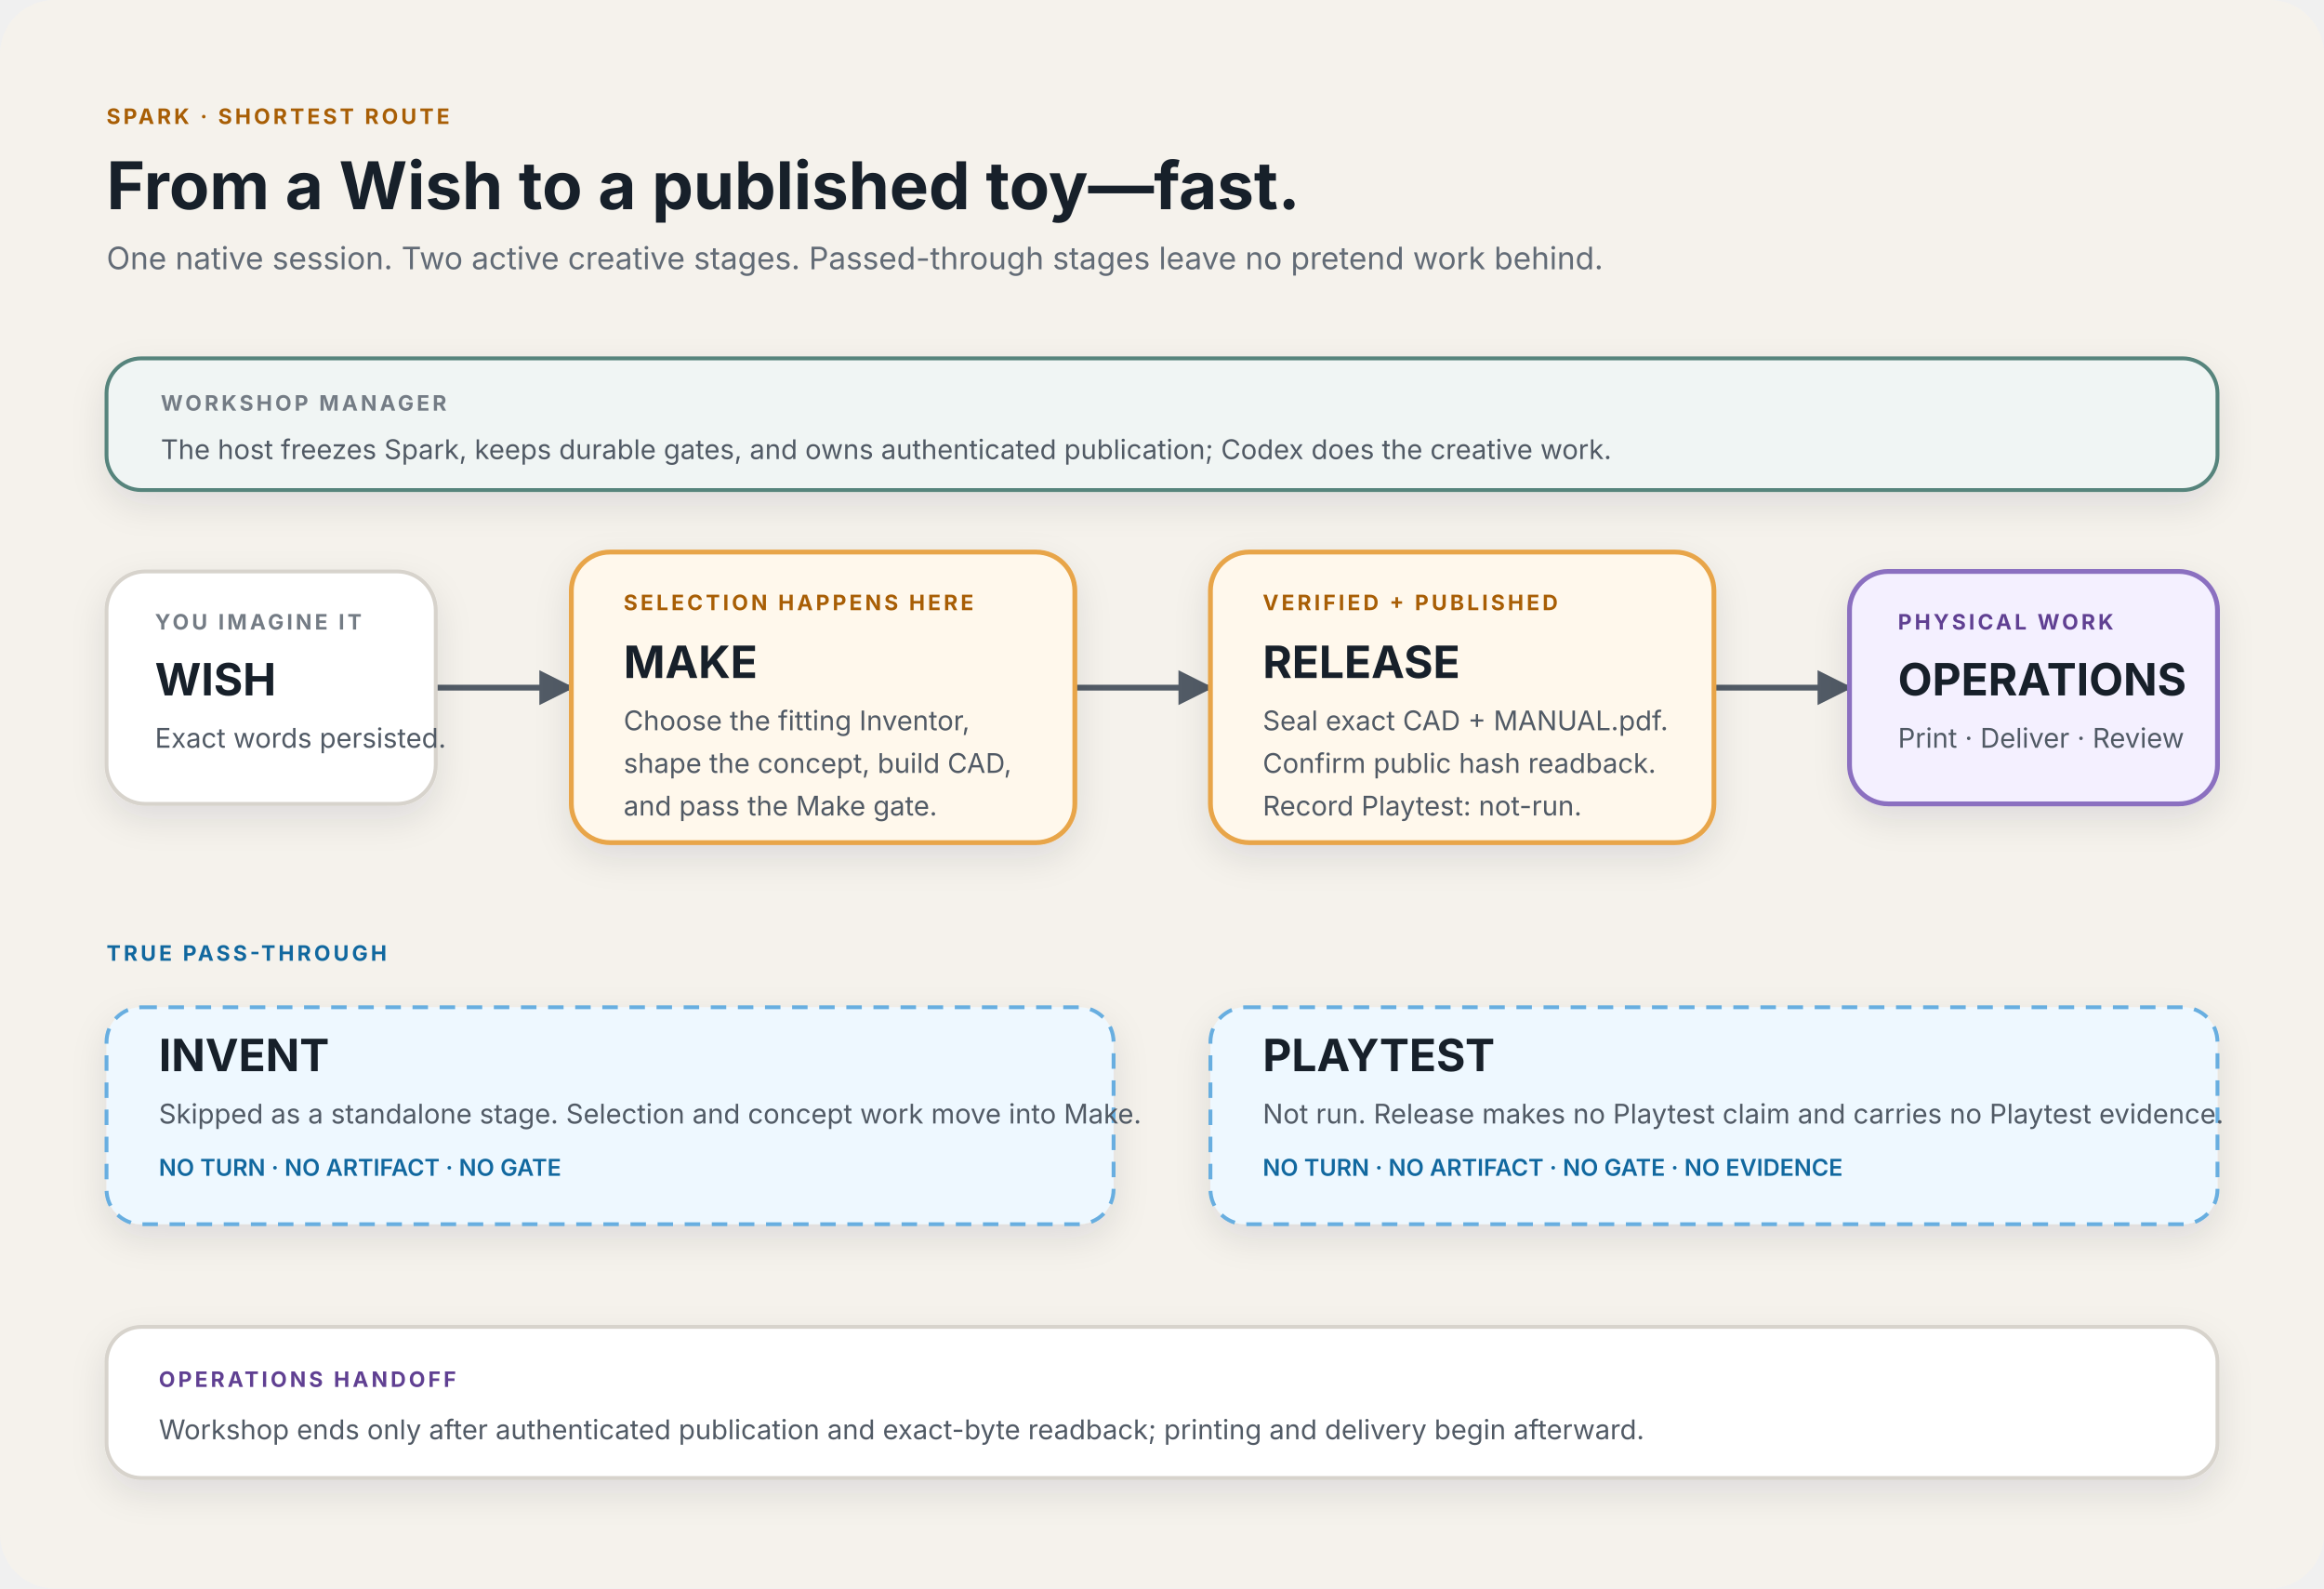
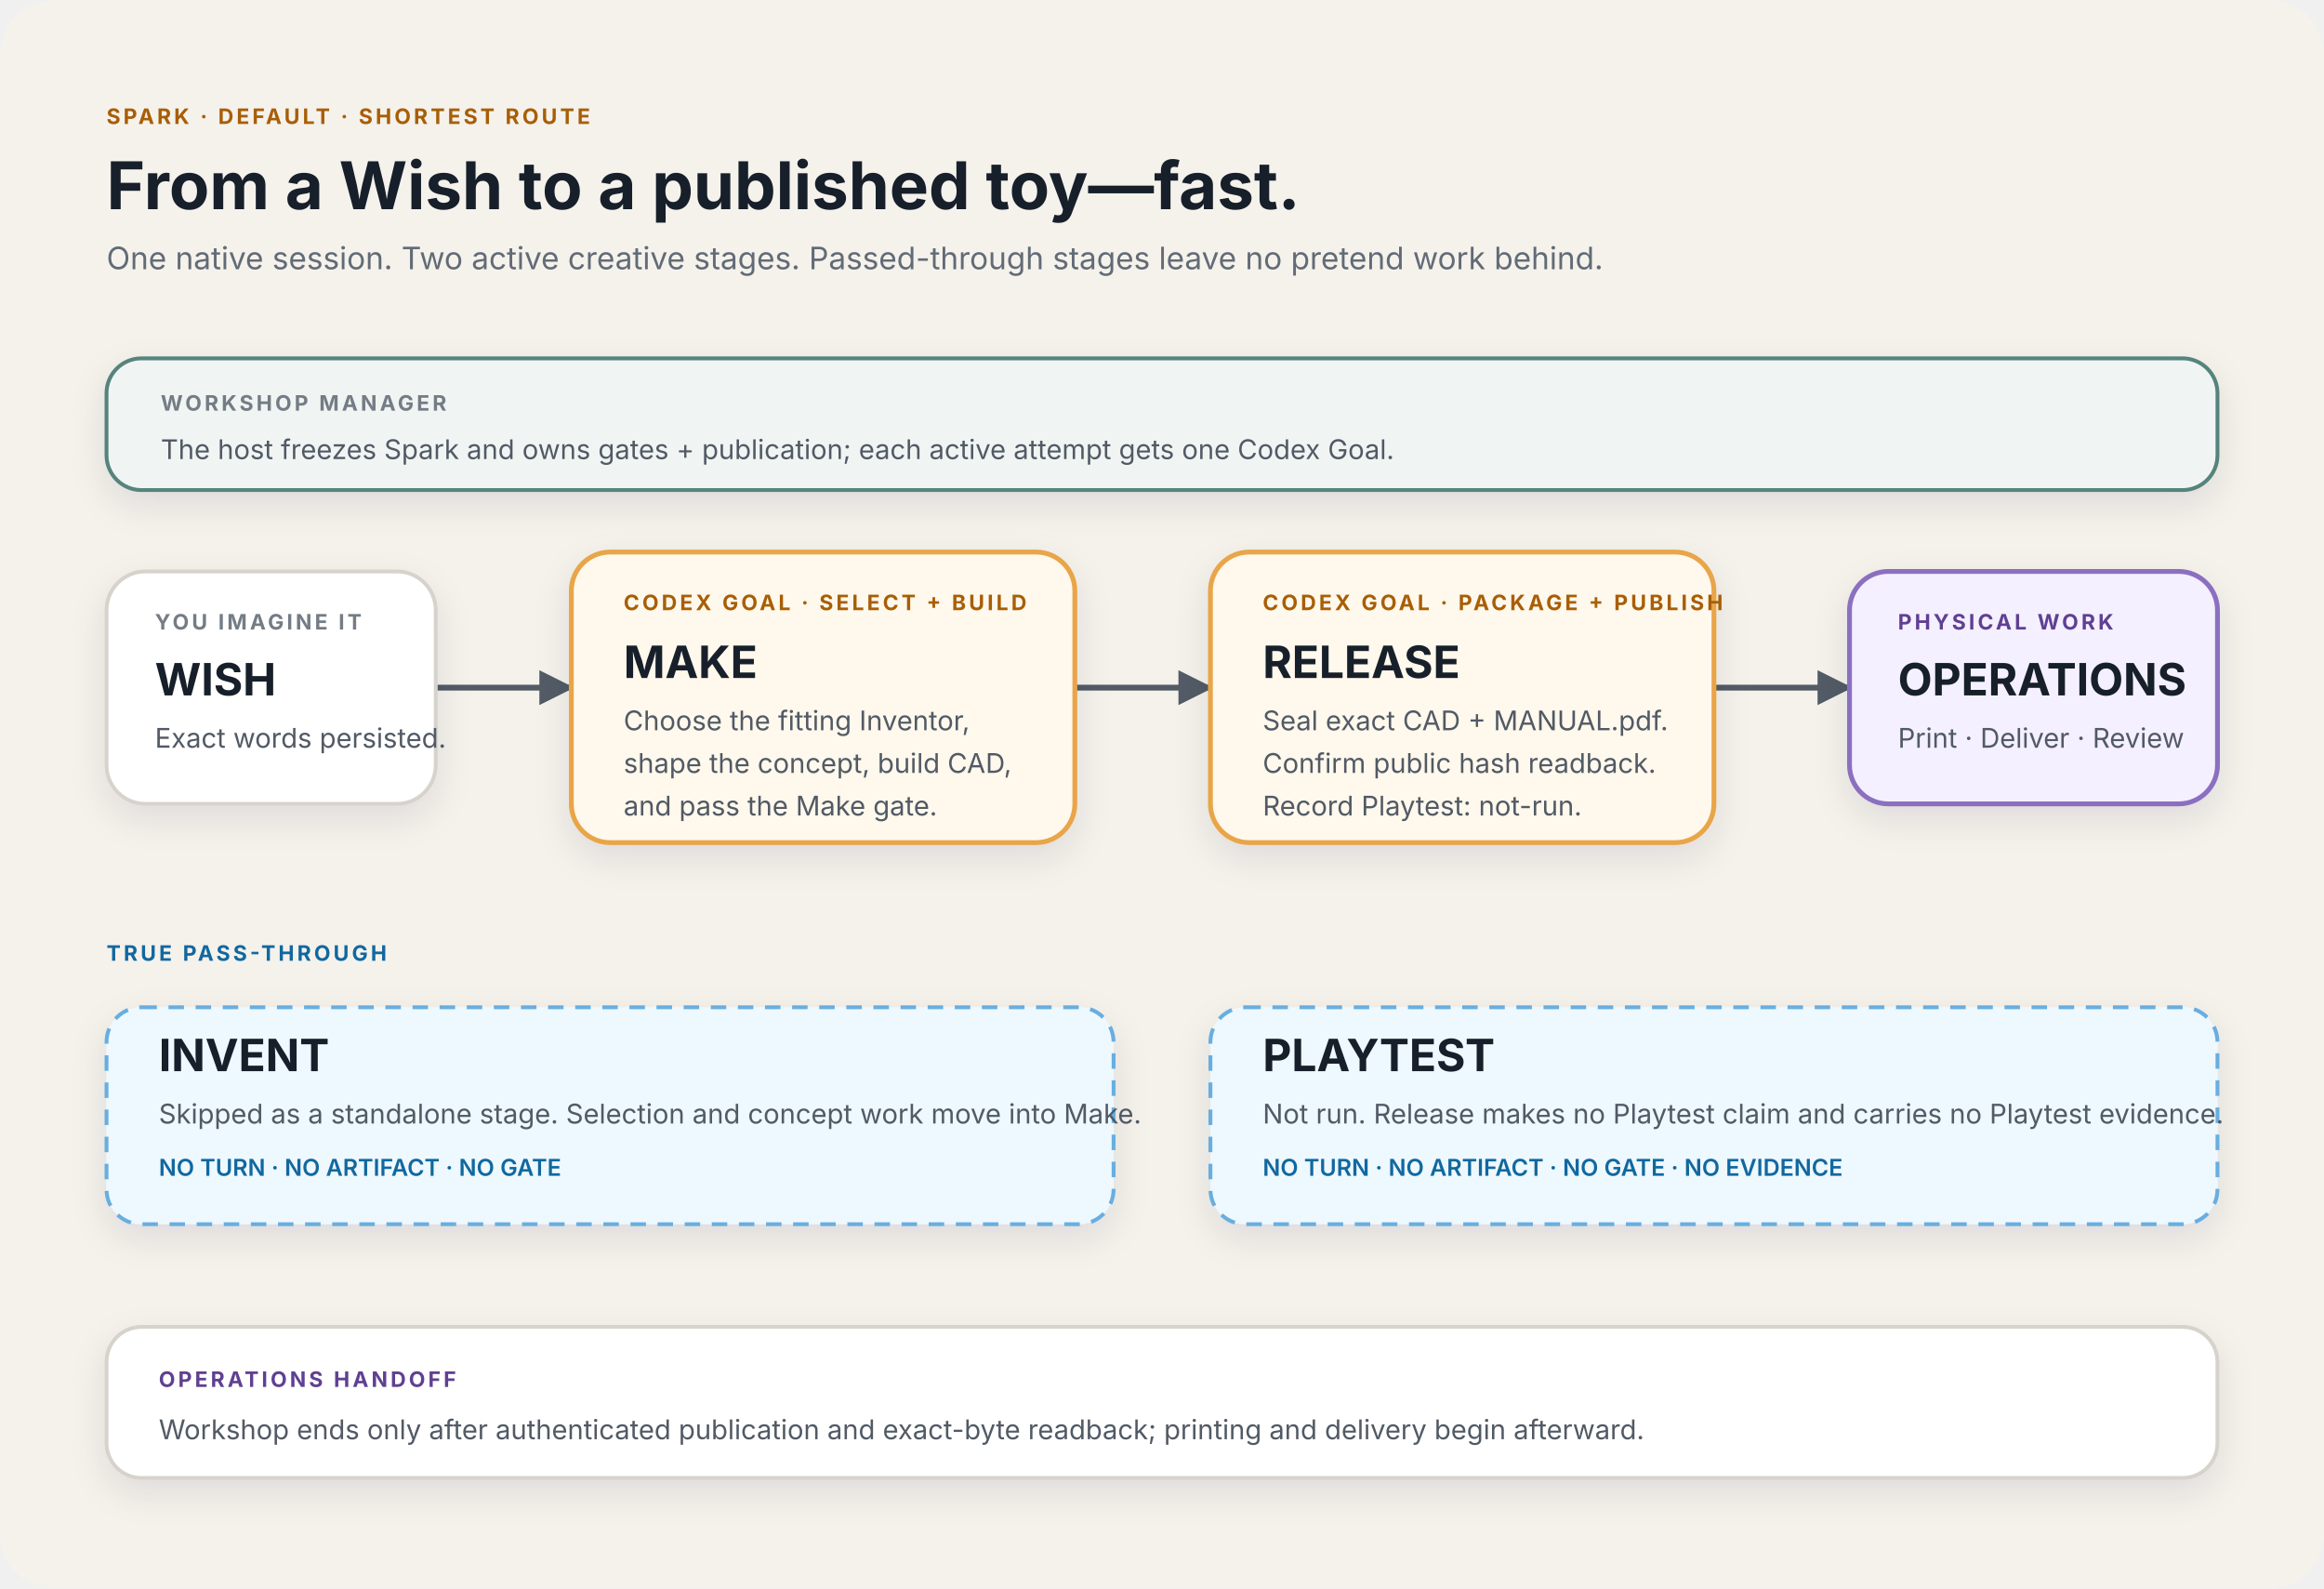
<svg xmlns="http://www.w3.org/2000/svg" viewBox="0 0 1200 820" role="img" aria-labelledby="title description">
  <defs>
    <filter id="shadow" x="-20%" y="-25%" width="140%" height="170%">
      <feDropShadow dx="0" dy="7" stdDeviation="9" flood-color="#17202a" flood-opacity="0.10" />
    </filter>
    <marker id="arrow" viewBox="0 0 12 12" markerWidth="18" markerHeight="18" refX="11" refY="6" orient="auto" markerUnits="userSpaceOnUse" overflow="visible">
      <polygon points="0,0 12,6 0,12" fill="#525b66" />
    </marker>
    <style>
      .title { font: 700 34px -apple-system, BlinkMacSystemFont, "Segoe UI", sans-serif; fill: #17202a; }
      .subtitle { font: 400 16px -apple-system, BlinkMacSystemFont, "Segoe UI", sans-serif; fill: #626b76; }
      .eyebrow { font: 700 11px -apple-system, BlinkMacSystemFont, "Segoe UI", sans-serif; letter-spacing: 1.5px; fill: #747c85; }
      .heading { font: 700 23px -apple-system, BlinkMacSystemFont, "Segoe UI", sans-serif; fill: #17202a; }
      .body { font: 400 14px -apple-system, BlinkMacSystemFont, "Segoe UI", sans-serif; fill: #515a65; }
      .small { font: 600 12px -apple-system, BlinkMacSystemFont, "Segoe UI", sans-serif; fill: #626b76; }
      .route { fill: none; stroke: #525b66; stroke-width: 3; marker-end: url(#arrow); }
      .node { fill: #ffffff; stroke: #d7d3cc; stroke-width: 2; }
      .manager { fill: #f0f5f4; stroke: #56847c; stroke-width: 2; }
      .active { fill: #fff8ec; stroke: #e8a548; stroke-width: 2.5; }
      .skip { fill: #eef8ff; stroke: #67aee0; stroke-width: 2; stroke-dasharray: 8 6; }
      .release { fill: #fff8ec; stroke: #e8a548; stroke-width: 2.5; }
      .ops { fill: #f4f0ff; stroke: #8b6fc0; stroke-width: 2.5; }
      .orange { fill: #a85e05; }
      .blue { fill: #11689f; }
      .purple { fill: #604092; }
    </style>
  </defs>
  <rect width="1200" height="820" rx="28" fill="#f5f2ec" />
-   <text x="55" y="64" class="eyebrow orange">SPARK · SHORTEST ROUTE</text>
+   <text x="55" y="64" class="eyebrow orange">SPARK · DEFAULT · SHORTEST ROUTE</text>
  <text x="55" y="108" class="title">From a Wish to a published toy—fast.</text>
  <text x="55" y="139" class="subtitle">One native session. Two active creative stages. Passed-through stages leave no pretend work behind.</text>
  <g filter="url(#shadow)">
    <rect x="55" y="185" width="1090" height="68" rx="18" class="manager" />
  </g>
  <text x="83" y="212" class="eyebrow" fill="#376b61">WORKSHOP MANAGER</text>
-   <text x="83" y="237" class="body">The host freezes Spark, keeps durable gates, and owns authenticated publication; Codex does the creative work.</text>
+   <text x="83" y="237" class="body">The host freezes Spark and owns gates + publication; each active attempt gets one Codex Goal.</text>
  <path class="route" d="M 225 355 H 295" />
  <path class="route" d="M 555 355 H 625" />
  <path class="route" d="M 885 355 H 955" />
  <g filter="url(#shadow)">
    <rect x="55" y="295" width="170" height="120" rx="20" class="node" />
  </g>
  <text x="80" y="325" class="eyebrow">YOU IMAGINE IT</text>
  <text x="80" y="359" class="heading">WISH</text>
  <text x="80" y="386" class="body">Exact words persisted.</text>
  <g filter="url(#shadow)">
    <rect x="295" y="285" width="260" height="150" rx="20" class="active" />
  </g>
-   <text x="322" y="315" class="eyebrow orange">SELECTION HAPPENS HERE</text>
+   <text x="322" y="315" class="eyebrow orange">CODEX GOAL · SELECT + BUILD</text>
  <text x="322" y="350" class="heading">MAKE</text>
  <text x="322" y="377" class="body">Choose the fitting Inventor,</text>
  <text x="322" y="399" class="body">shape the concept, build CAD,</text>
  <text x="322" y="421" class="body">and pass the Make gate.</text>
  <g filter="url(#shadow)">
    <rect x="625" y="285" width="260" height="150" rx="20" class="release" />
  </g>
-   <text x="652" y="315" class="eyebrow orange">VERIFIED + PUBLISHED</text>
+   <text x="652" y="315" class="eyebrow orange">CODEX GOAL · PACKAGE + PUBLISH</text>
  <text x="652" y="350" class="heading">RELEASE</text>
  <text x="652" y="377" class="body">Seal exact CAD + MANUAL.pdf.</text>
  <text x="652" y="399" class="body">Confirm public hash readback.</text>
  <text x="652" y="421" class="body">Record Playtest: not-run.</text>
  <g filter="url(#shadow)">
    <rect x="955" y="295" width="190" height="120" rx="20" class="ops" />
  </g>
  <text x="980" y="325" class="eyebrow purple">PHYSICAL WORK</text>
  <text x="980" y="359" class="heading">OPERATIONS</text>
  <text x="980" y="386" class="body">Print · Deliver · Review</text>
  <text x="55" y="496" class="eyebrow blue">TRUE PASS-THROUGH</text>
  <g filter="url(#shadow)">
    <rect x="55" y="520" width="520" height="112" rx="18" class="skip" />
  </g>
  <text x="82" y="553" class="heading">INVENT</text>
  <text x="82" y="580" class="body">Skipped as a standalone stage. Selection and concept work move into Make.</text>
  <text x="82" y="607" class="small blue">NO TURN · NO ARTIFACT · NO GATE</text>
  <g filter="url(#shadow)">
    <rect x="625" y="520" width="520" height="112" rx="18" class="skip" />
  </g>
  <text x="652" y="553" class="heading">PLAYTEST</text>
  <text x="652" y="580" class="body">Not run. Release makes no Playtest claim and carries no Playtest evidence.</text>
  <text x="652" y="607" class="small blue">NO TURN · NO ARTIFACT · NO GATE · NO EVIDENCE</text>
  <g filter="url(#shadow)">
    <rect x="55" y="685" width="1090" height="78" rx="18" fill="#ffffff" stroke="#d7d3cc" stroke-width="2" />
  </g>
  <text x="82" y="716" class="eyebrow purple">OPERATIONS HANDOFF</text>
  <text x="82" y="743" class="body">Workshop ends only after authenticated publication and exact-byte readback; printing and delivery begin afterward.</text>
</svg>
